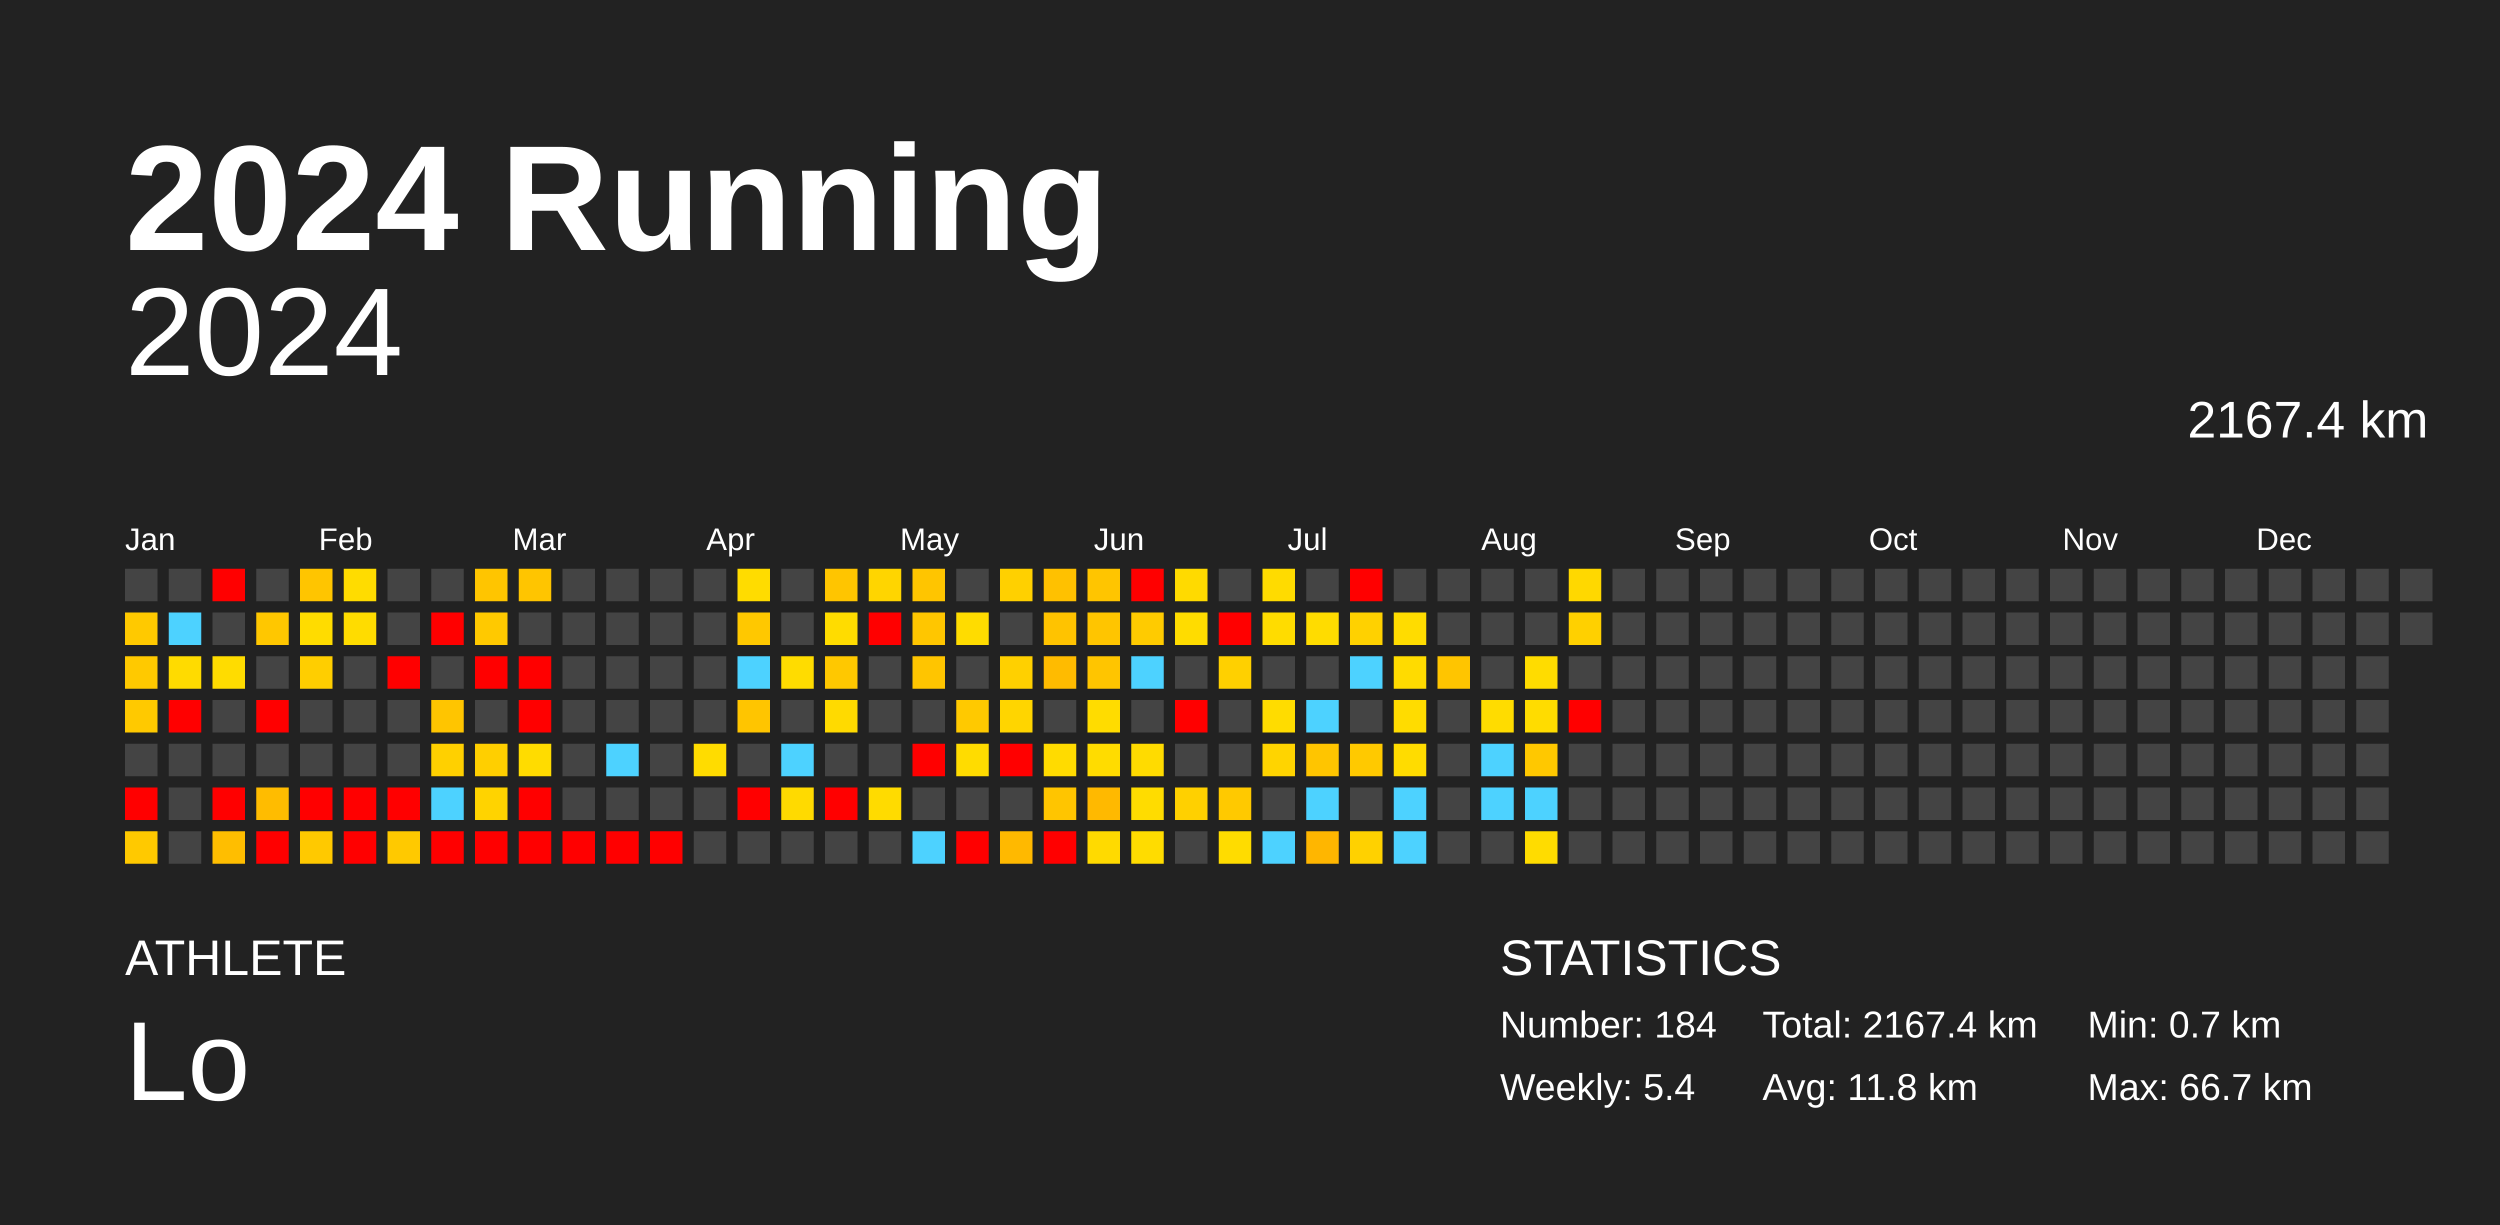
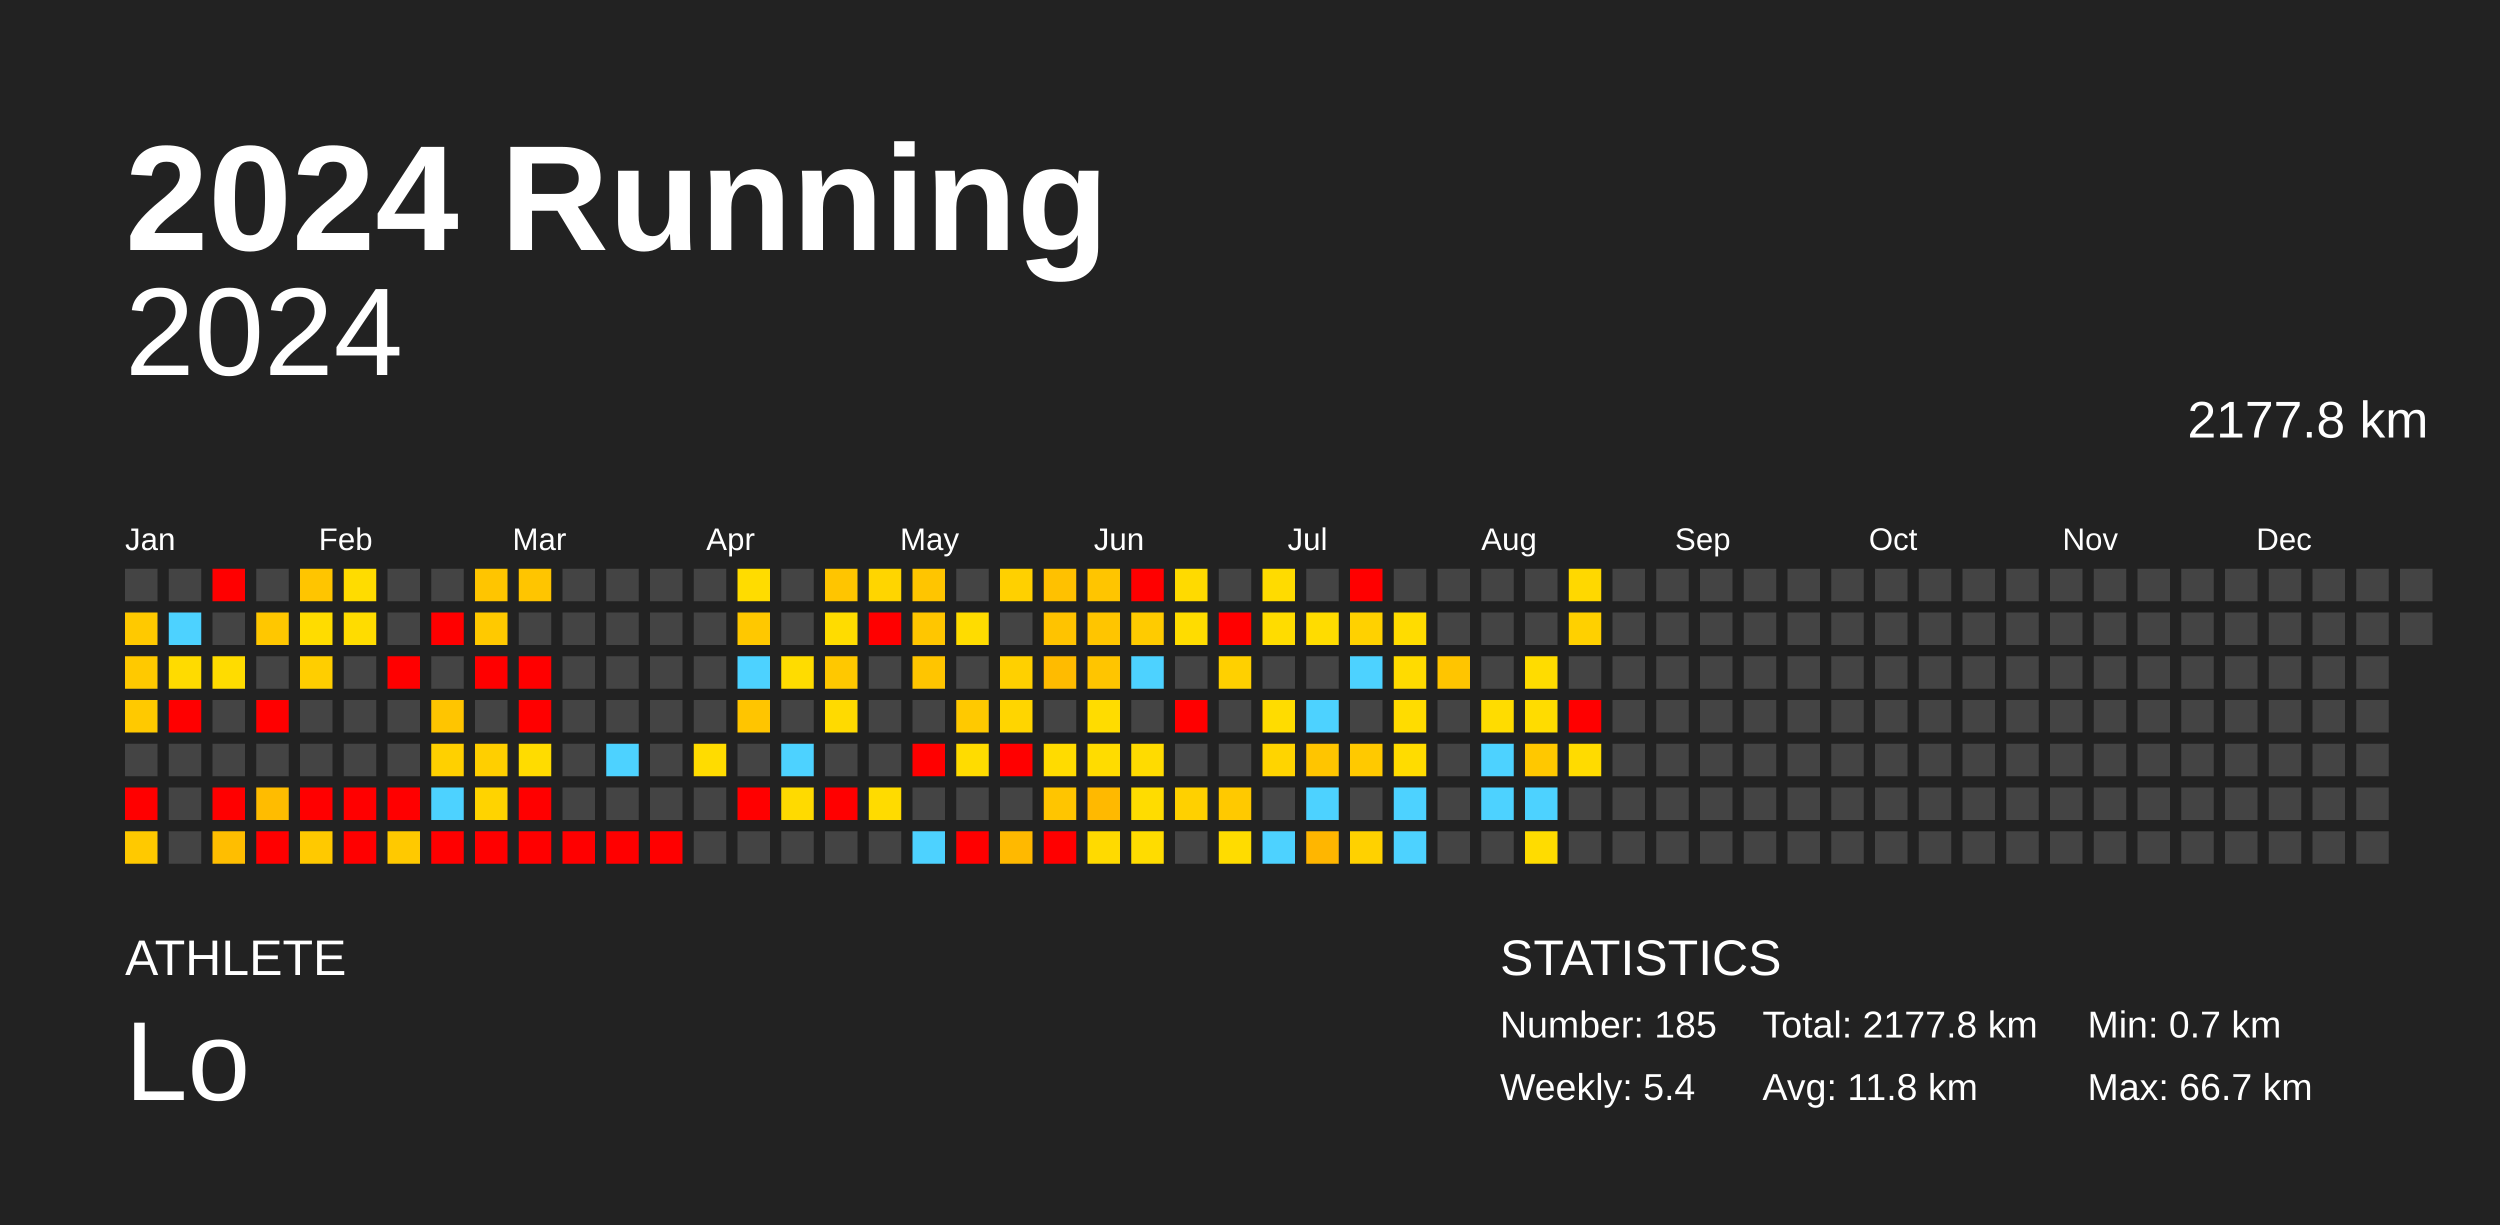
<svg xmlns="http://www.w3.org/2000/svg" baseProfile="full" height="98mm" version="1.1" viewBox="0,0,200,98" width="200mm">
  <defs />
  <rect fill="#222222" height="98" width="200" x="0" y="0" />
  <text fill="#FFFFFF" style="font-size:12px; font-family:Arial; font-weight:bold;" x="10" y="20">2024 Running</text>
  <text fill="#FFFFFF" style="font-size:4px; font-family:Arial" x="10" y="78">ATHLETE</text>
  <text fill="#FFFFFF" style="font-size:9px; font-family:Arial" x="10" y="88">Lo</text>
  <text fill="#FFFFFF" style="font-size:4px; font-family:Arial" x="120" y="78">STATISTICS</text>
-   <text fill="#FFFFFF" style="font-size:3px; font-family:Arial" x="120" y="83">Number: 184</text>
+   <text fill="#FFFFFF" style="font-size:3px; font-family:Arial" x="120" y="83">Number: 185</text>
  <text fill="#FFFFFF" style="font-size:3px; font-family:Arial" x="120" y="88">Weekly: 5.4</text>
-   <text fill="#FFFFFF" style="font-size:3px; font-family:Arial" x="141" y="83">Total: 2167.4 km</text>
+   <text fill="#FFFFFF" style="font-size:3px; font-family:Arial" x="141" y="83">Total: 2177.8 km</text>
  <text fill="#FFFFFF" style="font-size:3px; font-family:Arial" x="141" y="88">Avg: 11.8 km</text>
  <text fill="#FFFFFF" style="font-size:3px; font-family:Arial" x="167" y="83">Min: 0.7 km</text>
  <text fill="#FFFFFF" style="font-size:3px; font-family:Arial" x="167" y="88">Max: 66.7 km</text>
  <text alignment-baseline="hanging" fill="#FFFFFF" style="font-size:10.0px; font-family:Arial;" x="10" y="30">2024</text>
-   <text alignment-baseline="hanging" fill="#FFFFFF" style="font-size:4.125px; font-family:Arial;" x="175" y="35">2167.4 km</text>
+   <text alignment-baseline="hanging" fill="#FFFFFF" style="font-size:4.125px; font-family:Arial;" x="175" y="35">2177.8 km</text>
  <text fill="#FFFFFF" style="font-size:2.5px; font-family:Arial" x="10.0" y="44">Jan</text>
  <text fill="#FFFFFF" style="font-size:2.5px; font-family:Arial" x="25.5" y="44">Feb</text>
  <text fill="#FFFFFF" style="font-size:2.5px; font-family:Arial" x="41.0" y="44">Mar</text>
  <text fill="#FFFFFF" style="font-size:2.5px; font-family:Arial" x="56.5" y="44">Apr</text>
  <text fill="#FFFFFF" style="font-size:2.5px; font-family:Arial" x="72.0" y="44">May</text>
  <text fill="#FFFFFF" style="font-size:2.5px; font-family:Arial" x="87.5" y="44">Jun</text>
  <text fill="#FFFFFF" style="font-size:2.5px; font-family:Arial" x="103.0" y="44">Jul</text>
  <text fill="#FFFFFF" style="font-size:2.5px; font-family:Arial" x="118.5" y="44">Aug</text>
  <text fill="#FFFFFF" style="font-size:2.5px; font-family:Arial" x="134.0" y="44">Sep</text>
  <text fill="#FFFFFF" style="font-size:2.5px; font-family:Arial" x="149.5" y="44">Oct</text>
  <text fill="#FFFFFF" style="font-size:2.5px; font-family:Arial" x="165.0" y="44">Nov</text>
  <text fill="#FFFFFF" style="font-size:2.5px; font-family:Arial" x="180.5" y="44">Dec</text>
  <rect fill="#444444" height="2.6" width="2.6" x="10.0" y="45.5" />
  <rect fill="#ffc900" height="2.6" width="2.6" x="10.0" y="49.0" />
  <rect fill="#ffc900" height="2.6" width="2.6" x="10.0" y="52.5" />
  <rect fill="#ffc900" height="2.6" width="2.6" x="10.0" y="56.0" />
  <rect fill="#444444" height="2.6" width="2.6" x="10.0" y="59.5" />
  <rect fill="red" height="2.6" width="2.6" x="10.0" y="63.0" />
  <rect fill="#ffc900" height="2.6" width="2.6" x="10.0" y="66.5" />
  <rect fill="#444444" height="2.6" width="2.6" x="13.5" y="45.5" />
  <rect fill="#4dd2ff" height="2.6" width="2.6" x="13.5" y="49.0" />
  <rect fill="#ffdb00" height="2.6" width="2.6" x="13.5" y="52.5" />
  <rect fill="red" height="2.6" width="2.6" x="13.5" y="56.0" />
  <rect fill="#444444" height="2.6" width="2.6" x="13.5" y="59.5" />
  <rect fill="#444444" height="2.6" width="2.6" x="13.5" y="63.0" />
  <rect fill="#444444" height="2.6" width="2.6" x="13.5" y="66.5" />
  <rect fill="red" height="2.6" width="2.6" x="17.0" y="45.5" />
  <rect fill="#444444" height="2.6" width="2.6" x="17.0" y="49.0" />
  <rect fill="#ffdc00" height="2.6" width="2.6" x="17.0" y="52.5" />
  <rect fill="#444444" height="2.6" width="2.6" x="17.0" y="56.0" />
  <rect fill="#444444" height="2.6" width="2.6" x="17.0" y="59.5" />
  <rect fill="red" height="2.6" width="2.6" x="17.0" y="63.0" />
  <rect fill="#ffbe00" height="2.6" width="2.6" x="17.0" y="66.5" />
  <rect fill="#444444" height="2.6" width="2.6" x="20.5" y="45.5" />
  <rect fill="#ffc700" height="2.6" width="2.6" x="20.5" y="49.0" />
  <rect fill="#444444" height="2.6" width="2.6" x="20.5" y="52.5" />
  <rect fill="red" height="2.6" width="2.6" x="20.5" y="56.0" />
  <rect fill="#444444" height="2.6" width="2.6" x="20.5" y="59.5" />
  <rect fill="#ffbc00" height="2.6" width="2.6" x="20.5" y="63.0" />
  <rect fill="red" height="2.6" width="2.6" x="20.5" y="66.5" />
  <rect fill="#ffc500" height="2.6" width="2.6" x="24.0" y="45.5" />
  <rect fill="#ffdc00" height="2.6" width="2.6" x="24.0" y="49.0" />
  <rect fill="#ffce00" height="2.6" width="2.6" x="24.0" y="52.5" />
  <rect fill="#444444" height="2.6" width="2.6" x="24.0" y="56.0" />
  <rect fill="#444444" height="2.6" width="2.6" x="24.0" y="59.5" />
  <rect fill="red" height="2.6" width="2.6" x="24.0" y="63.0" />
  <rect fill="#ffc900" height="2.6" width="2.6" x="24.0" y="66.5" />
  <rect fill="#ffdc00" height="2.6" width="2.6" x="27.5" y="45.5" />
  <rect fill="#ffdc00" height="2.6" width="2.6" x="27.5" y="49.0" />
  <rect fill="#444444" height="2.6" width="2.6" x="27.5" y="52.5" />
  <rect fill="#444444" height="2.6" width="2.6" x="27.5" y="56.0" />
  <rect fill="#444444" height="2.6" width="2.6" x="27.5" y="59.5" />
  <rect fill="red" height="2.6" width="2.6" x="27.5" y="63.0" />
  <rect fill="red" height="2.6" width="2.6" x="27.5" y="66.5" />
  <rect fill="#444444" height="2.6" width="2.6" x="31.0" y="45.5" />
  <rect fill="#444444" height="2.6" width="2.6" x="31.0" y="49.0" />
  <rect fill="red" height="2.6" width="2.6" x="31.0" y="52.5" />
  <rect fill="#444444" height="2.6" width="2.6" x="31.0" y="56.0" />
  <rect fill="#444444" height="2.6" width="2.6" x="31.0" y="59.5" />
  <rect fill="red" height="2.6" width="2.6" x="31.0" y="63.0" />
  <rect fill="#ffc900" height="2.6" width="2.6" x="31.0" y="66.5" />
  <rect fill="#444444" height="2.6" width="2.6" x="34.5" y="45.5" />
  <rect fill="red" height="2.6" width="2.6" x="34.5" y="49.0" />
  <rect fill="#444444" height="2.6" width="2.6" x="34.5" y="52.5" />
  <rect fill="#ffc500" height="2.6" width="2.6" x="34.5" y="56.0" />
  <rect fill="#ffd000" height="2.6" width="2.6" x="34.5" y="59.5" />
  <rect fill="#4dd2ff" height="2.6" width="2.6" x="34.5" y="63.0" />
  <rect fill="red" height="2.6" width="2.6" x="34.5" y="66.5" />
  <rect fill="#ffc500" height="2.6" width="2.6" x="38.0" y="45.5" />
  <rect fill="#ffc900" height="2.6" width="2.6" x="38.0" y="49.0" />
  <rect fill="red" height="2.6" width="2.6" x="38.0" y="52.5" />
  <rect fill="#444444" height="2.6" width="2.6" x="38.0" y="56.0" />
  <rect fill="#ffcf00" height="2.6" width="2.6" x="38.0" y="59.5" />
  <rect fill="#ffd300" height="2.6" width="2.6" x="38.0" y="63.0" />
  <rect fill="red" height="2.6" width="2.6" x="38.0" y="66.5" />
  <rect fill="#ffc500" height="2.6" width="2.6" x="41.5" y="45.5" />
  <rect fill="#444444" height="2.6" width="2.6" x="41.5" y="49.0" />
  <rect fill="red" height="2.6" width="2.6" x="41.5" y="52.5" />
  <rect fill="red" height="2.6" width="2.6" x="41.5" y="56.0" />
  <rect fill="#ffdc00" height="2.6" width="2.6" x="41.5" y="59.5" />
  <rect fill="red" height="2.6" width="2.6" x="41.5" y="63.0" />
  <rect fill="red" height="2.6" width="2.6" x="41.5" y="66.5" />
  <rect fill="#444444" height="2.6" width="2.6" x="45.0" y="45.5" />
  <rect fill="#444444" height="2.6" width="2.6" x="45.0" y="49.0" />
  <rect fill="#444444" height="2.6" width="2.6" x="45.0" y="52.5" />
  <rect fill="#444444" height="2.6" width="2.6" x="45.0" y="56.0" />
  <rect fill="#444444" height="2.6" width="2.6" x="45.0" y="59.5" />
  <rect fill="#444444" height="2.6" width="2.6" x="45.0" y="63.0" />
  <rect fill="red" height="2.6" width="2.6" x="45.0" y="66.5" />
  <rect fill="#444444" height="2.6" width="2.6" x="48.5" y="45.5" />
  <rect fill="#444444" height="2.6" width="2.6" x="48.5" y="49.0" />
  <rect fill="#444444" height="2.6" width="2.6" x="48.5" y="52.5" />
  <rect fill="#444444" height="2.6" width="2.6" x="48.5" y="56.0" />
  <rect fill="#4dd2ff" height="2.6" width="2.6" x="48.5" y="59.5" />
  <rect fill="#444444" height="2.6" width="2.6" x="48.5" y="63.0" />
  <rect fill="red" height="2.6" width="2.6" x="48.5" y="66.5" />
  <rect fill="#444444" height="2.6" width="2.6" x="52.0" y="45.5" />
  <rect fill="#444444" height="2.6" width="2.6" x="52.0" y="49.0" />
  <rect fill="#444444" height="2.6" width="2.6" x="52.0" y="52.5" />
  <rect fill="#444444" height="2.6" width="2.6" x="52.0" y="56.0" />
  <rect fill="#444444" height="2.6" width="2.6" x="52.0" y="59.5" />
  <rect fill="#444444" height="2.6" width="2.6" x="52.0" y="63.0" />
  <rect fill="red" height="2.6" width="2.6" x="52.0" y="66.5" />
  <rect fill="#444444" height="2.6" width="2.6" x="55.5" y="45.5" />
  <rect fill="#444444" height="2.6" width="2.6" x="55.5" y="49.0" />
  <rect fill="#444444" height="2.6" width="2.6" x="55.5" y="52.5" />
  <rect fill="#444444" height="2.6" width="2.6" x="55.5" y="56.0" />
  <rect fill="#ffdc00" height="2.6" width="2.6" x="55.5" y="59.5" />
  <rect fill="#444444" height="2.6" width="2.6" x="55.5" y="63.0" />
  <rect fill="#444444" height="2.6" width="2.6" x="55.5" y="66.5" />
  <rect fill="#ffdc00" height="2.6" width="2.6" x="59.0" y="45.5" />
  <rect fill="#ffc800" height="2.6" width="2.6" x="59.0" y="49.0" />
  <rect fill="#4dd2ff" height="2.6" width="2.6" x="59.0" y="52.5" />
  <rect fill="#ffc500" height="2.6" width="2.6" x="59.0" y="56.0" />
  <rect fill="#444444" height="2.6" width="2.6" x="59.0" y="59.5" />
  <rect fill="red" height="2.6" width="2.6" x="59.0" y="63.0" />
  <rect fill="#444444" height="2.6" width="2.6" x="59.0" y="66.5" />
  <rect fill="#444444" height="2.6" width="2.6" x="62.5" y="45.5" />
  <rect fill="#444444" height="2.6" width="2.6" x="62.5" y="49.0" />
  <rect fill="#ffdc00" height="2.6" width="2.6" x="62.5" y="52.5" />
  <rect fill="#444444" height="2.6" width="2.6" x="62.5" y="56.0" />
  <rect fill="#4dd2ff" height="2.6" width="2.6" x="62.5" y="59.5" />
  <rect fill="#ffda00" height="2.6" width="2.6" x="62.5" y="63.0" />
  <rect fill="#444444" height="2.6" width="2.6" x="62.5" y="66.5" />
  <rect fill="#ffc500" height="2.6" width="2.6" x="66.0" y="45.5" />
  <rect fill="#ffdc00" height="2.6" width="2.6" x="66.0" y="49.0" />
  <rect fill="#ffc800" height="2.6" width="2.6" x="66.0" y="52.5" />
  <rect fill="#ffda00" height="2.6" width="2.6" x="66.0" y="56.0" />
  <rect fill="#444444" height="2.6" width="2.6" x="66.0" y="59.5" />
  <rect fill="red" height="2.6" width="2.6" x="66.0" y="63.0" />
  <rect fill="#444444" height="2.6" width="2.6" x="66.0" y="66.5" />
  <rect fill="#ffd500" height="2.6" width="2.6" x="69.5" y="45.5" />
  <rect fill="red" height="2.6" width="2.6" x="69.5" y="49.0" />
  <rect fill="#444444" height="2.6" width="2.6" x="69.5" y="52.5" />
  <rect fill="#444444" height="2.6" width="2.6" x="69.5" y="56.0" />
  <rect fill="#444444" height="2.6" width="2.6" x="69.5" y="59.5" />
  <rect fill="#ffdb00" height="2.6" width="2.6" x="69.5" y="63.0" />
  <rect fill="#444444" height="2.6" width="2.6" x="69.5" y="66.5" />
  <rect fill="#ffc500" height="2.6" width="2.6" x="73.0" y="45.5" />
  <rect fill="#ffc600" height="2.6" width="2.6" x="73.0" y="49.0" />
  <rect fill="#ffc500" height="2.6" width="2.6" x="73.0" y="52.5" />
  <rect fill="#444444" height="2.6" width="2.6" x="73.0" y="56.0" />
  <rect fill="red" height="2.6" width="2.6" x="73.0" y="59.5" />
  <rect fill="#444444" height="2.6" width="2.6" x="73.0" y="63.0" />
  <rect fill="#4dd2ff" height="2.6" width="2.6" x="73.0" y="66.5" />
  <rect fill="#444444" height="2.6" width="2.6" x="76.5" y="45.5" />
  <rect fill="#ffdc00" height="2.6" width="2.6" x="76.5" y="49.0" />
  <rect fill="#444444" height="2.6" width="2.6" x="76.5" y="52.5" />
  <rect fill="#ffc900" height="2.6" width="2.6" x="76.5" y="56.0" />
  <rect fill="#ffdc00" height="2.6" width="2.6" x="76.5" y="59.5" />
  <rect fill="#444444" height="2.6" width="2.6" x="76.5" y="63.0" />
  <rect fill="red" height="2.6" width="2.6" x="76.5" y="66.5" />
  <rect fill="#ffd000" height="2.6" width="2.6" x="80.0" y="45.5" />
  <rect fill="#444444" height="2.6" width="2.6" x="80.0" y="49.0" />
  <rect fill="#ffd000" height="2.6" width="2.6" x="80.0" y="52.5" />
  <rect fill="#ffd500" height="2.6" width="2.6" x="80.0" y="56.0" />
  <rect fill="red" height="2.6" width="2.6" x="80.0" y="59.5" />
  <rect fill="#444444" height="2.6" width="2.6" x="80.0" y="63.0" />
  <rect fill="#ffb900" height="2.6" width="2.6" x="80.0" y="66.5" />
  <rect fill="#ffc100" height="2.6" width="2.6" x="83.5" y="45.5" />
  <rect fill="#ffc300" height="2.6" width="2.6" x="83.5" y="49.0" />
  <rect fill="#ffbb00" height="2.6" width="2.6" x="83.5" y="52.5" />
  <rect fill="#444444" height="2.6" width="2.6" x="83.5" y="56.0" />
  <rect fill="#ffdb00" height="2.6" width="2.6" x="83.5" y="59.5" />
  <rect fill="#ffc500" height="2.6" width="2.6" x="83.5" y="63.0" />
  <rect fill="red" height="2.6" width="2.6" x="83.5" y="66.5" />
  <rect fill="#ffc500" height="2.6" width="2.6" x="87.0" y="45.5" />
  <rect fill="#ffc500" height="2.6" width="2.6" x="87.0" y="49.0" />
  <rect fill="#ffc500" height="2.6" width="2.6" x="87.0" y="52.5" />
  <rect fill="#ffdc00" height="2.6" width="2.6" x="87.0" y="56.0" />
  <rect fill="#ffdc00" height="2.6" width="2.6" x="87.0" y="59.5" />
  <rect fill="#ffb900" height="2.6" width="2.6" x="87.0" y="63.0" />
  <rect fill="#ffda00" height="2.6" width="2.6" x="87.0" y="66.5" />
  <rect fill="red" height="2.6" width="2.6" x="90.5" y="45.5" />
  <rect fill="#ffcb00" height="2.6" width="2.6" x="90.5" y="49.0" />
  <rect fill="#4dd2ff" height="2.6" width="2.6" x="90.5" y="52.5" />
  <rect fill="#444444" height="2.6" width="2.6" x="90.5" y="56.0" />
  <rect fill="#ffdb00" height="2.6" width="2.6" x="90.5" y="59.5" />
  <rect fill="#ffdc00" height="2.6" width="2.6" x="90.5" y="63.0" />
  <rect fill="#ffdc00" height="2.6" width="2.6" x="90.5" y="66.5" />
  <rect fill="#ffda00" height="2.6" width="2.6" x="94.0" y="45.5" />
  <rect fill="#ffdc00" height="2.6" width="2.6" x="94.0" y="49.0" />
  <rect fill="#444444" height="2.6" width="2.6" x="94.0" y="52.5" />
  <rect fill="red" height="2.6" width="2.6" x="94.0" y="56.0" />
  <rect fill="#444444" height="2.6" width="2.6" x="94.0" y="59.5" />
  <rect fill="#ffd000" height="2.6" width="2.6" x="94.0" y="63.0" />
  <rect fill="#444444" height="2.6" width="2.6" x="94.0" y="66.5" />
  <rect fill="#444444" height="2.6" width="2.6" x="97.5" y="45.5" />
  <rect fill="red" height="2.6" width="2.6" x="97.5" y="49.0" />
  <rect fill="#ffd000" height="2.6" width="2.6" x="97.5" y="52.5" />
  <rect fill="#444444" height="2.6" width="2.6" x="97.5" y="56.0" />
  <rect fill="#444444" height="2.6" width="2.6" x="97.5" y="59.5" />
  <rect fill="#ffc900" height="2.6" width="2.6" x="97.5" y="63.0" />
  <rect fill="#ffdc00" height="2.6" width="2.6" x="97.5" y="66.5" />
  <rect fill="#ffdb00" height="2.6" width="2.6" x="101.0" y="45.5" />
  <rect fill="#ffdc00" height="2.6" width="2.6" x="101.0" y="49.0" />
  <rect fill="#444444" height="2.6" width="2.6" x="101.0" y="52.5" />
  <rect fill="#ffdc00" height="2.6" width="2.6" x="101.0" y="56.0" />
  <rect fill="#ffd400" height="2.6" width="2.6" x="101.0" y="59.5" />
  <rect fill="#444444" height="2.6" width="2.6" x="101.0" y="63.0" />
  <rect fill="#4dd2ff" height="2.6" width="2.6" x="101.0" y="66.5" />
  <rect fill="#444444" height="2.6" width="2.6" x="104.5" y="45.5" />
  <rect fill="#ffdc00" height="2.6" width="2.6" x="104.5" y="49.0" />
  <rect fill="#444444" height="2.6" width="2.6" x="104.5" y="52.5" />
  <rect fill="#4dd2ff" height="2.6" width="2.6" x="104.5" y="56.0" />
  <rect fill="#ffc500" height="2.6" width="2.6" x="104.5" y="59.5" />
  <rect fill="#4dd2ff" height="2.6" width="2.6" x="104.5" y="63.0" />
  <rect fill="#ffb600" height="2.6" width="2.6" x="104.5" y="66.5" />
  <rect fill="red" height="2.6" width="2.6" x="108.0" y="45.5" />
  <rect fill="#ffd100" height="2.6" width="2.6" x="108.0" y="49.0" />
  <rect fill="#4dd2ff" height="2.6" width="2.6" x="108.0" y="52.5" />
  <rect fill="#444444" height="2.6" width="2.6" x="108.0" y="56.0" />
  <rect fill="#ffc900" height="2.6" width="2.6" x="108.0" y="59.5" />
  <rect fill="#444444" height="2.6" width="2.6" x="108.0" y="63.0" />
  <rect fill="#ffd100" height="2.6" width="2.6" x="108.0" y="66.5" />
  <rect fill="#444444" height="2.6" width="2.6" x="111.5" y="45.5" />
  <rect fill="#ffdc00" height="2.6" width="2.6" x="111.5" y="49.0" />
  <rect fill="#ffdb00" height="2.6" width="2.6" x="111.5" y="52.5" />
  <rect fill="#ffdc00" height="2.6" width="2.6" x="111.5" y="56.0" />
  <rect fill="#ffdc00" height="2.6" width="2.6" x="111.5" y="59.5" />
  <rect fill="#4dd2ff" height="2.6" width="2.6" x="111.5" y="63.0" />
  <rect fill="#4dd2ff" height="2.6" width="2.6" x="111.5" y="66.5" />
  <rect fill="#444444" height="2.6" width="2.6" x="115.0" y="45.5" />
  <rect fill="#444444" height="2.6" width="2.6" x="115.0" y="49.0" />
  <rect fill="#ffc500" height="2.6" width="2.6" x="115.0" y="52.5" />
  <rect fill="#444444" height="2.6" width="2.6" x="115.0" y="56.0" />
  <rect fill="#444444" height="2.6" width="2.6" x="115.0" y="59.5" />
  <rect fill="#444444" height="2.6" width="2.6" x="115.0" y="63.0" />
  <rect fill="#444444" height="2.6" width="2.6" x="115.0" y="66.5" />
  <rect fill="#444444" height="2.6" width="2.6" x="118.5" y="45.5" />
  <rect fill="#444444" height="2.6" width="2.6" x="118.5" y="49.0" />
  <rect fill="#444444" height="2.6" width="2.6" x="118.5" y="52.5" />
  <rect fill="#ffdc00" height="2.6" width="2.6" x="118.5" y="56.0" />
  <rect fill="#4dd2ff" height="2.6" width="2.6" x="118.5" y="59.5" />
  <rect fill="#4dd2ff" height="2.6" width="2.6" x="118.5" y="63.0" />
  <rect fill="#444444" height="2.6" width="2.6" x="118.5" y="66.5" />
  <rect fill="#444444" height="2.6" width="2.6" x="122.0" y="45.5" />
  <rect fill="#444444" height="2.6" width="2.6" x="122.0" y="49.0" />
  <rect fill="#ffdc00" height="2.6" width="2.6" x="122.0" y="52.5" />
  <rect fill="#ffdc00" height="2.6" width="2.6" x="122.0" y="56.0" />
  <rect fill="#ffc800" height="2.6" width="2.6" x="122.0" y="59.5" />
  <rect fill="#4dd2ff" height="2.6" width="2.6" x="122.0" y="63.0" />
  <rect fill="#ffdc00" height="2.6" width="2.6" x="122.0" y="66.5" />
  <rect fill="#ffd800" height="2.6" width="2.6" x="125.5" y="45.5" />
  <rect fill="#ffd000" height="2.6" width="2.6" x="125.5" y="49.0" />
  <rect fill="#444444" height="2.6" width="2.6" x="125.5" y="52.5" />
  <rect fill="red" height="2.6" width="2.6" x="125.5" y="56.0" />
-   <rect fill="#444444" height="2.6" width="2.6" x="125.5" y="59.5" />
+   <rect fill="#ffdb00" height="2.6" width="2.6" x="125.5" y="59.5" />
  <rect fill="#444444" height="2.6" width="2.6" x="125.5" y="63.0" />
  <rect fill="#444444" height="2.6" width="2.6" x="125.5" y="66.5" />
  <rect fill="#444444" height="2.6" width="2.6" x="129.0" y="45.5" />
  <rect fill="#444444" height="2.6" width="2.6" x="129.0" y="49.0" />
  <rect fill="#444444" height="2.6" width="2.6" x="129.0" y="52.5" />
  <rect fill="#444444" height="2.6" width="2.6" x="129.0" y="56.0" />
  <rect fill="#444444" height="2.6" width="2.6" x="129.0" y="59.5" />
  <rect fill="#444444" height="2.6" width="2.6" x="129.0" y="63.0" />
  <rect fill="#444444" height="2.6" width="2.6" x="129.0" y="66.5" />
  <rect fill="#444444" height="2.6" width="2.6" x="132.5" y="45.5" />
  <rect fill="#444444" height="2.6" width="2.6" x="132.5" y="49.0" />
  <rect fill="#444444" height="2.6" width="2.6" x="132.5" y="52.5" />
  <rect fill="#444444" height="2.6" width="2.6" x="132.5" y="56.0" />
  <rect fill="#444444" height="2.6" width="2.6" x="132.5" y="59.5" />
  <rect fill="#444444" height="2.6" width="2.6" x="132.5" y="63.0" />
  <rect fill="#444444" height="2.6" width="2.6" x="132.5" y="66.5" />
  <rect fill="#444444" height="2.6" width="2.6" x="136.0" y="45.5" />
  <rect fill="#444444" height="2.6" width="2.6" x="136.0" y="49.0" />
  <rect fill="#444444" height="2.6" width="2.6" x="136.0" y="52.5" />
  <rect fill="#444444" height="2.6" width="2.6" x="136.0" y="56.0" />
  <rect fill="#444444" height="2.6" width="2.6" x="136.0" y="59.5" />
  <rect fill="#444444" height="2.6" width="2.6" x="136.0" y="63.0" />
  <rect fill="#444444" height="2.6" width="2.6" x="136.0" y="66.5" />
  <rect fill="#444444" height="2.6" width="2.6" x="139.5" y="45.5" />
  <rect fill="#444444" height="2.6" width="2.6" x="139.5" y="49.0" />
  <rect fill="#444444" height="2.6" width="2.6" x="139.5" y="52.5" />
  <rect fill="#444444" height="2.6" width="2.6" x="139.5" y="56.0" />
  <rect fill="#444444" height="2.6" width="2.6" x="139.5" y="59.5" />
  <rect fill="#444444" height="2.6" width="2.6" x="139.5" y="63.0" />
  <rect fill="#444444" height="2.6" width="2.6" x="139.5" y="66.5" />
  <rect fill="#444444" height="2.6" width="2.6" x="143.0" y="45.5" />
  <rect fill="#444444" height="2.6" width="2.6" x="143.0" y="49.0" />
  <rect fill="#444444" height="2.6" width="2.6" x="143.0" y="52.5" />
  <rect fill="#444444" height="2.6" width="2.6" x="143.0" y="56.0" />
  <rect fill="#444444" height="2.6" width="2.6" x="143.0" y="59.5" />
  <rect fill="#444444" height="2.6" width="2.6" x="143.0" y="63.0" />
  <rect fill="#444444" height="2.6" width="2.6" x="143.0" y="66.5" />
  <rect fill="#444444" height="2.6" width="2.6" x="146.5" y="45.5" />
  <rect fill="#444444" height="2.6" width="2.6" x="146.5" y="49.0" />
  <rect fill="#444444" height="2.6" width="2.6" x="146.5" y="52.5" />
  <rect fill="#444444" height="2.6" width="2.6" x="146.5" y="56.0" />
  <rect fill="#444444" height="2.6" width="2.6" x="146.5" y="59.5" />
  <rect fill="#444444" height="2.6" width="2.6" x="146.5" y="63.0" />
  <rect fill="#444444" height="2.6" width="2.6" x="146.5" y="66.5" />
  <rect fill="#444444" height="2.6" width="2.6" x="150.0" y="45.5" />
  <rect fill="#444444" height="2.6" width="2.6" x="150.0" y="49.0" />
  <rect fill="#444444" height="2.6" width="2.6" x="150.0" y="52.5" />
  <rect fill="#444444" height="2.6" width="2.6" x="150.0" y="56.0" />
  <rect fill="#444444" height="2.6" width="2.6" x="150.0" y="59.5" />
  <rect fill="#444444" height="2.6" width="2.6" x="150.0" y="63.0" />
  <rect fill="#444444" height="2.6" width="2.6" x="150.0" y="66.5" />
  <rect fill="#444444" height="2.6" width="2.6" x="153.5" y="45.5" />
  <rect fill="#444444" height="2.6" width="2.6" x="153.5" y="49.0" />
  <rect fill="#444444" height="2.6" width="2.6" x="153.5" y="52.5" />
  <rect fill="#444444" height="2.6" width="2.6" x="153.5" y="56.0" />
  <rect fill="#444444" height="2.6" width="2.6" x="153.5" y="59.5" />
  <rect fill="#444444" height="2.6" width="2.6" x="153.5" y="63.0" />
  <rect fill="#444444" height="2.6" width="2.6" x="153.5" y="66.5" />
  <rect fill="#444444" height="2.6" width="2.6" x="157.0" y="45.5" />
  <rect fill="#444444" height="2.6" width="2.6" x="157.0" y="49.0" />
  <rect fill="#444444" height="2.6" width="2.6" x="157.0" y="52.5" />
  <rect fill="#444444" height="2.6" width="2.6" x="157.0" y="56.0" />
  <rect fill="#444444" height="2.6" width="2.6" x="157.0" y="59.5" />
  <rect fill="#444444" height="2.6" width="2.6" x="157.0" y="63.0" />
  <rect fill="#444444" height="2.6" width="2.6" x="157.0" y="66.5" />
  <rect fill="#444444" height="2.6" width="2.6" x="160.5" y="45.5" />
  <rect fill="#444444" height="2.6" width="2.6" x="160.5" y="49.0" />
  <rect fill="#444444" height="2.6" width="2.6" x="160.5" y="52.5" />
  <rect fill="#444444" height="2.6" width="2.6" x="160.5" y="56.0" />
  <rect fill="#444444" height="2.6" width="2.6" x="160.5" y="59.5" />
  <rect fill="#444444" height="2.6" width="2.6" x="160.5" y="63.0" />
  <rect fill="#444444" height="2.6" width="2.6" x="160.5" y="66.5" />
  <rect fill="#444444" height="2.6" width="2.6" x="164.0" y="45.5" />
  <rect fill="#444444" height="2.6" width="2.6" x="164.0" y="49.0" />
  <rect fill="#444444" height="2.6" width="2.6" x="164.0" y="52.5" />
  <rect fill="#444444" height="2.6" width="2.6" x="164.0" y="56.0" />
  <rect fill="#444444" height="2.6" width="2.6" x="164.0" y="59.5" />
  <rect fill="#444444" height="2.6" width="2.6" x="164.0" y="63.0" />
  <rect fill="#444444" height="2.6" width="2.6" x="164.0" y="66.5" />
  <rect fill="#444444" height="2.6" width="2.6" x="167.5" y="45.5" />
  <rect fill="#444444" height="2.6" width="2.6" x="167.5" y="49.0" />
  <rect fill="#444444" height="2.6" width="2.6" x="167.5" y="52.5" />
  <rect fill="#444444" height="2.6" width="2.6" x="167.5" y="56.0" />
  <rect fill="#444444" height="2.6" width="2.6" x="167.5" y="59.5" />
  <rect fill="#444444" height="2.6" width="2.6" x="167.5" y="63.0" />
  <rect fill="#444444" height="2.6" width="2.6" x="167.5" y="66.5" />
  <rect fill="#444444" height="2.6" width="2.6" x="171.0" y="45.5" />
  <rect fill="#444444" height="2.6" width="2.6" x="171.0" y="49.0" />
  <rect fill="#444444" height="2.6" width="2.6" x="171.0" y="52.5" />
  <rect fill="#444444" height="2.6" width="2.6" x="171.0" y="56.0" />
  <rect fill="#444444" height="2.6" width="2.6" x="171.0" y="59.5" />
  <rect fill="#444444" height="2.6" width="2.6" x="171.0" y="63.0" />
  <rect fill="#444444" height="2.6" width="2.6" x="171.0" y="66.5" />
  <rect fill="#444444" height="2.6" width="2.6" x="174.5" y="45.5" />
  <rect fill="#444444" height="2.6" width="2.6" x="174.5" y="49.0" />
  <rect fill="#444444" height="2.6" width="2.6" x="174.5" y="52.5" />
  <rect fill="#444444" height="2.6" width="2.6" x="174.5" y="56.0" />
  <rect fill="#444444" height="2.6" width="2.6" x="174.5" y="59.5" />
  <rect fill="#444444" height="2.6" width="2.6" x="174.5" y="63.0" />
  <rect fill="#444444" height="2.6" width="2.6" x="174.5" y="66.5" />
  <rect fill="#444444" height="2.6" width="2.6" x="178.0" y="45.5" />
  <rect fill="#444444" height="2.6" width="2.6" x="178.0" y="49.0" />
  <rect fill="#444444" height="2.6" width="2.6" x="178.0" y="52.5" />
  <rect fill="#444444" height="2.6" width="2.6" x="178.0" y="56.0" />
  <rect fill="#444444" height="2.6" width="2.6" x="178.0" y="59.5" />
  <rect fill="#444444" height="2.6" width="2.6" x="178.0" y="63.0" />
  <rect fill="#444444" height="2.6" width="2.6" x="178.0" y="66.5" />
  <rect fill="#444444" height="2.6" width="2.6" x="181.5" y="45.5" />
  <rect fill="#444444" height="2.6" width="2.6" x="181.5" y="49.0" />
  <rect fill="#444444" height="2.6" width="2.6" x="181.5" y="52.5" />
  <rect fill="#444444" height="2.6" width="2.6" x="181.5" y="56.0" />
  <rect fill="#444444" height="2.6" width="2.6" x="181.5" y="59.5" />
  <rect fill="#444444" height="2.6" width="2.6" x="181.5" y="63.0" />
  <rect fill="#444444" height="2.6" width="2.6" x="181.5" y="66.5" />
  <rect fill="#444444" height="2.6" width="2.6" x="185.0" y="45.5" />
  <rect fill="#444444" height="2.6" width="2.6" x="185.0" y="49.0" />
  <rect fill="#444444" height="2.6" width="2.6" x="185.0" y="52.5" />
  <rect fill="#444444" height="2.6" width="2.6" x="185.0" y="56.0" />
  <rect fill="#444444" height="2.6" width="2.6" x="185.0" y="59.5" />
  <rect fill="#444444" height="2.6" width="2.6" x="185.0" y="63.0" />
  <rect fill="#444444" height="2.6" width="2.6" x="185.0" y="66.5" />
  <rect fill="#444444" height="2.6" width="2.6" x="188.5" y="45.5" />
  <rect fill="#444444" height="2.6" width="2.6" x="188.5" y="49.0" />
  <rect fill="#444444" height="2.6" width="2.6" x="188.5" y="52.5" />
  <rect fill="#444444" height="2.6" width="2.6" x="188.5" y="56.0" />
  <rect fill="#444444" height="2.6" width="2.6" x="188.5" y="59.5" />
  <rect fill="#444444" height="2.6" width="2.6" x="188.5" y="63.0" />
  <rect fill="#444444" height="2.6" width="2.6" x="188.5" y="66.5" />
  <rect fill="#444444" height="2.6" width="2.6" x="192.0" y="45.5" />
  <rect fill="#444444" height="2.6" width="2.6" x="192.0" y="49.0" />
</svg>
